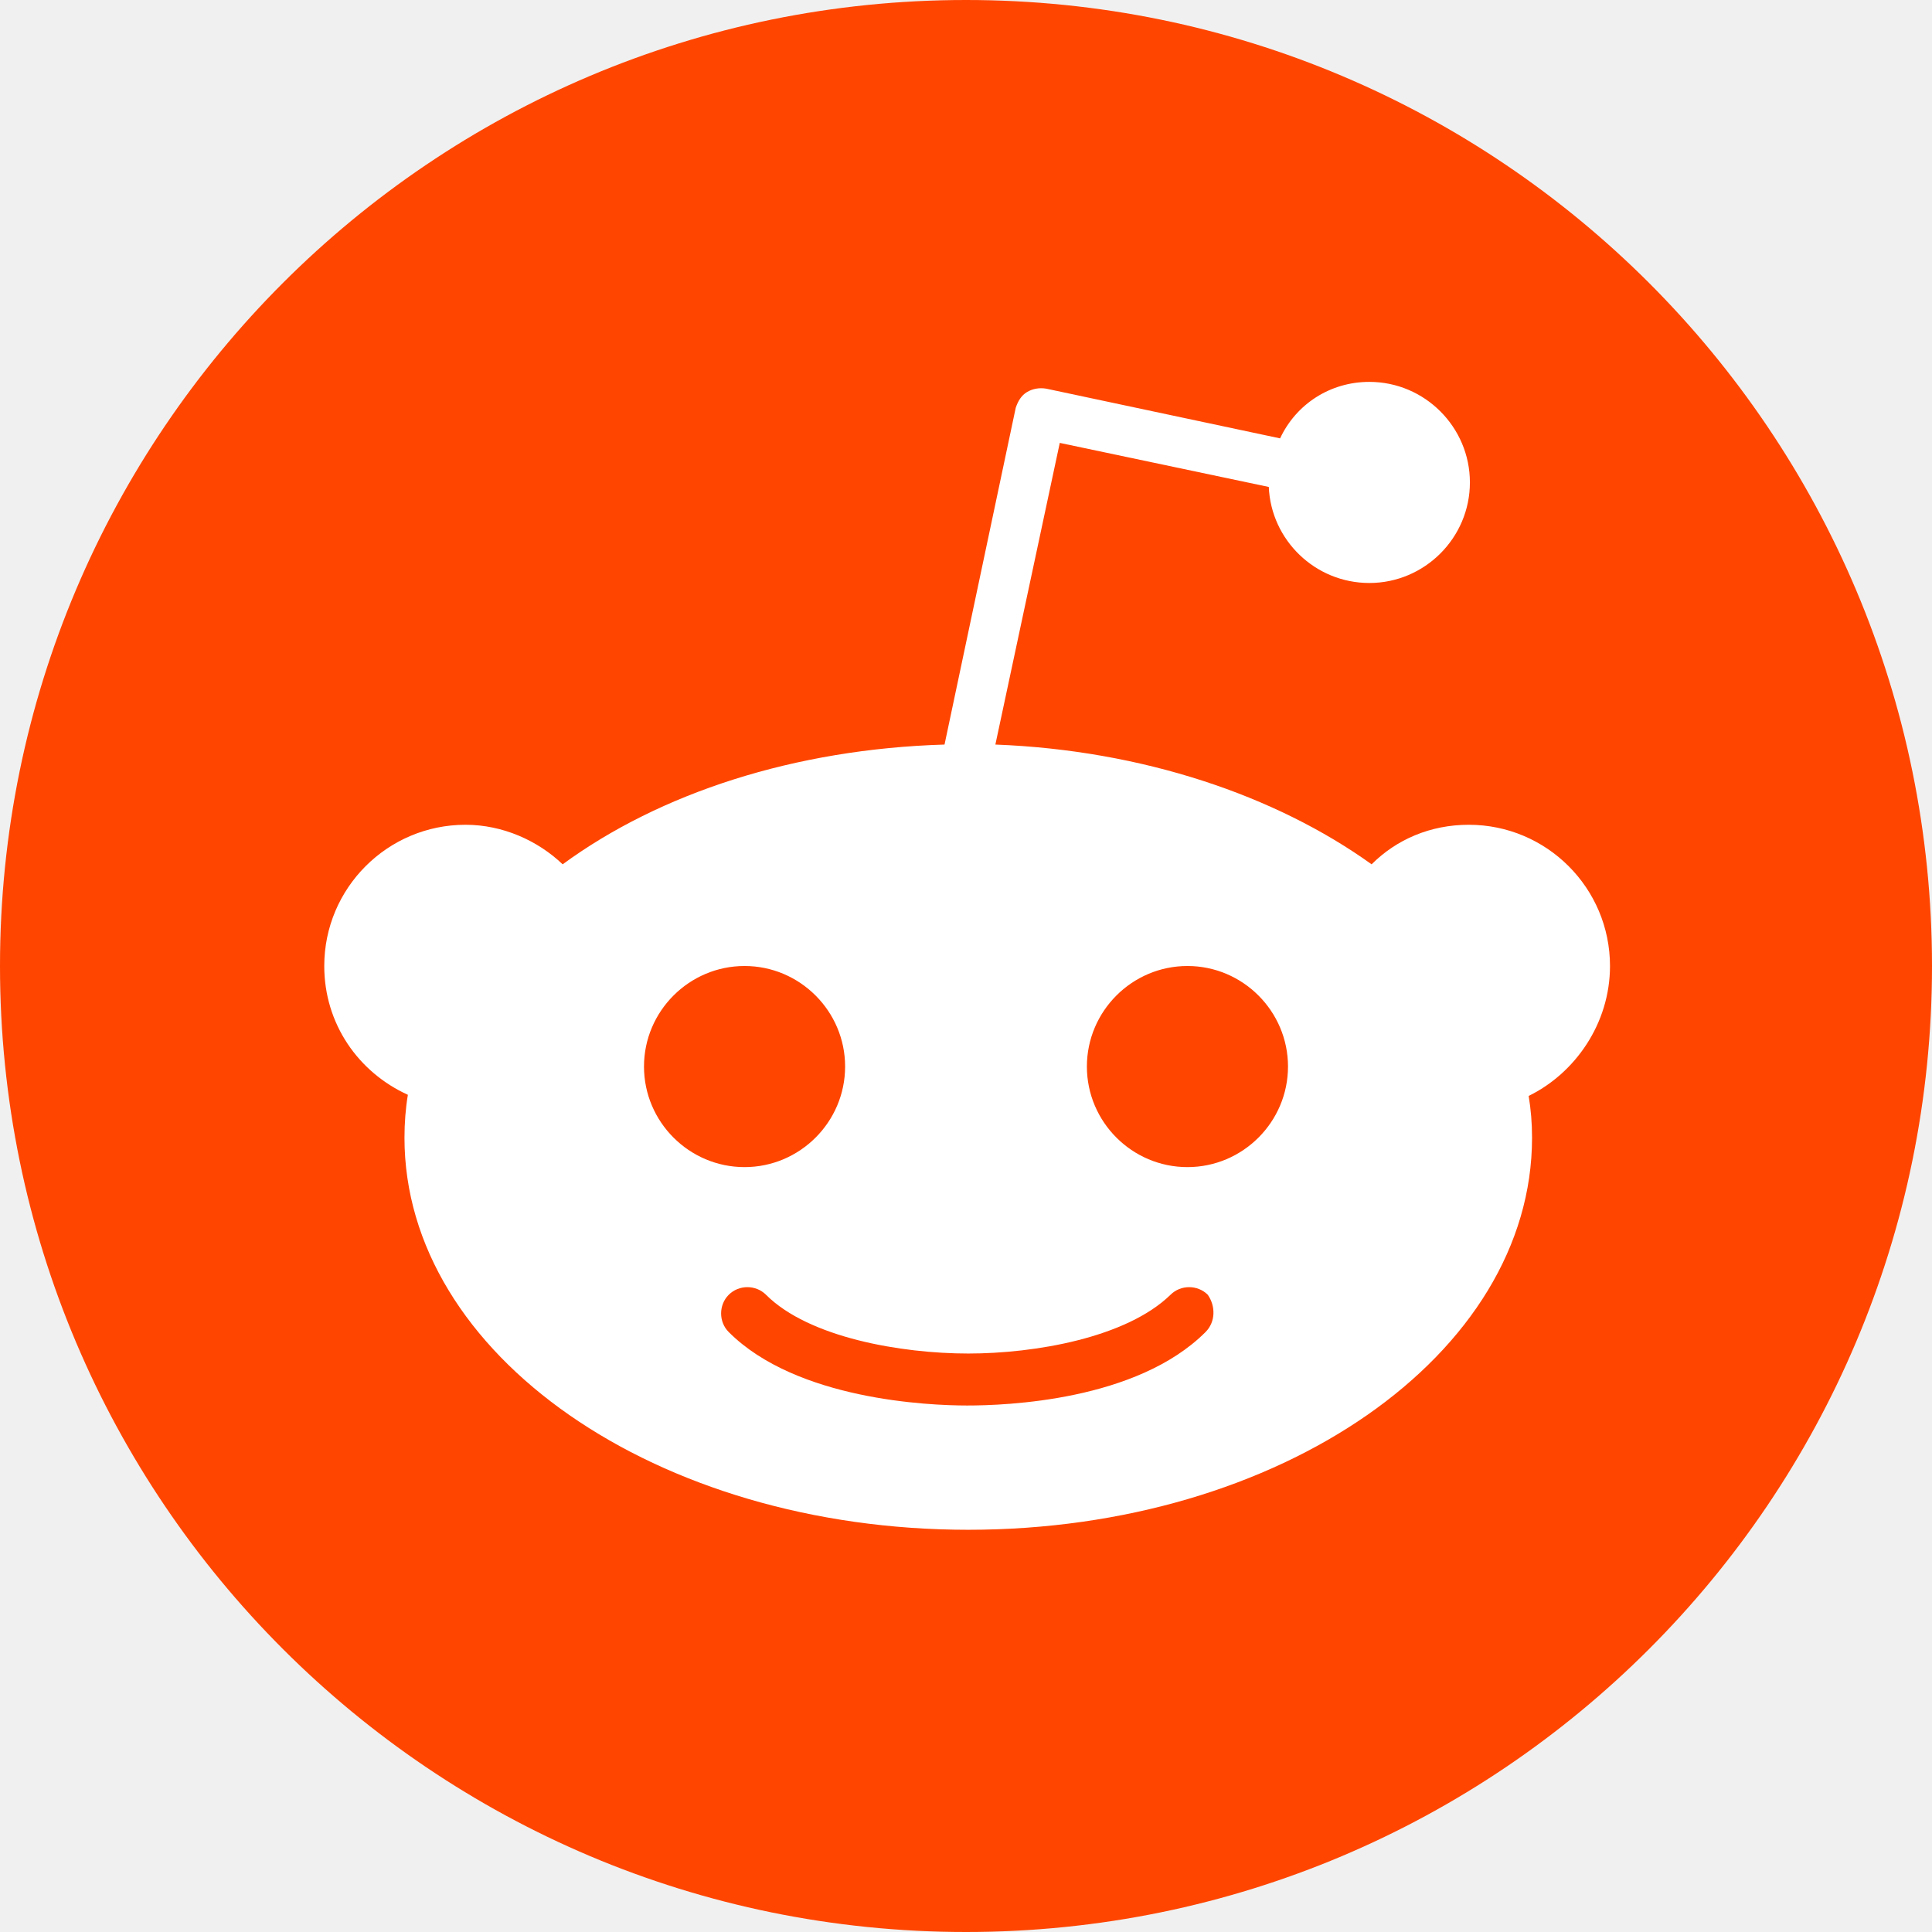
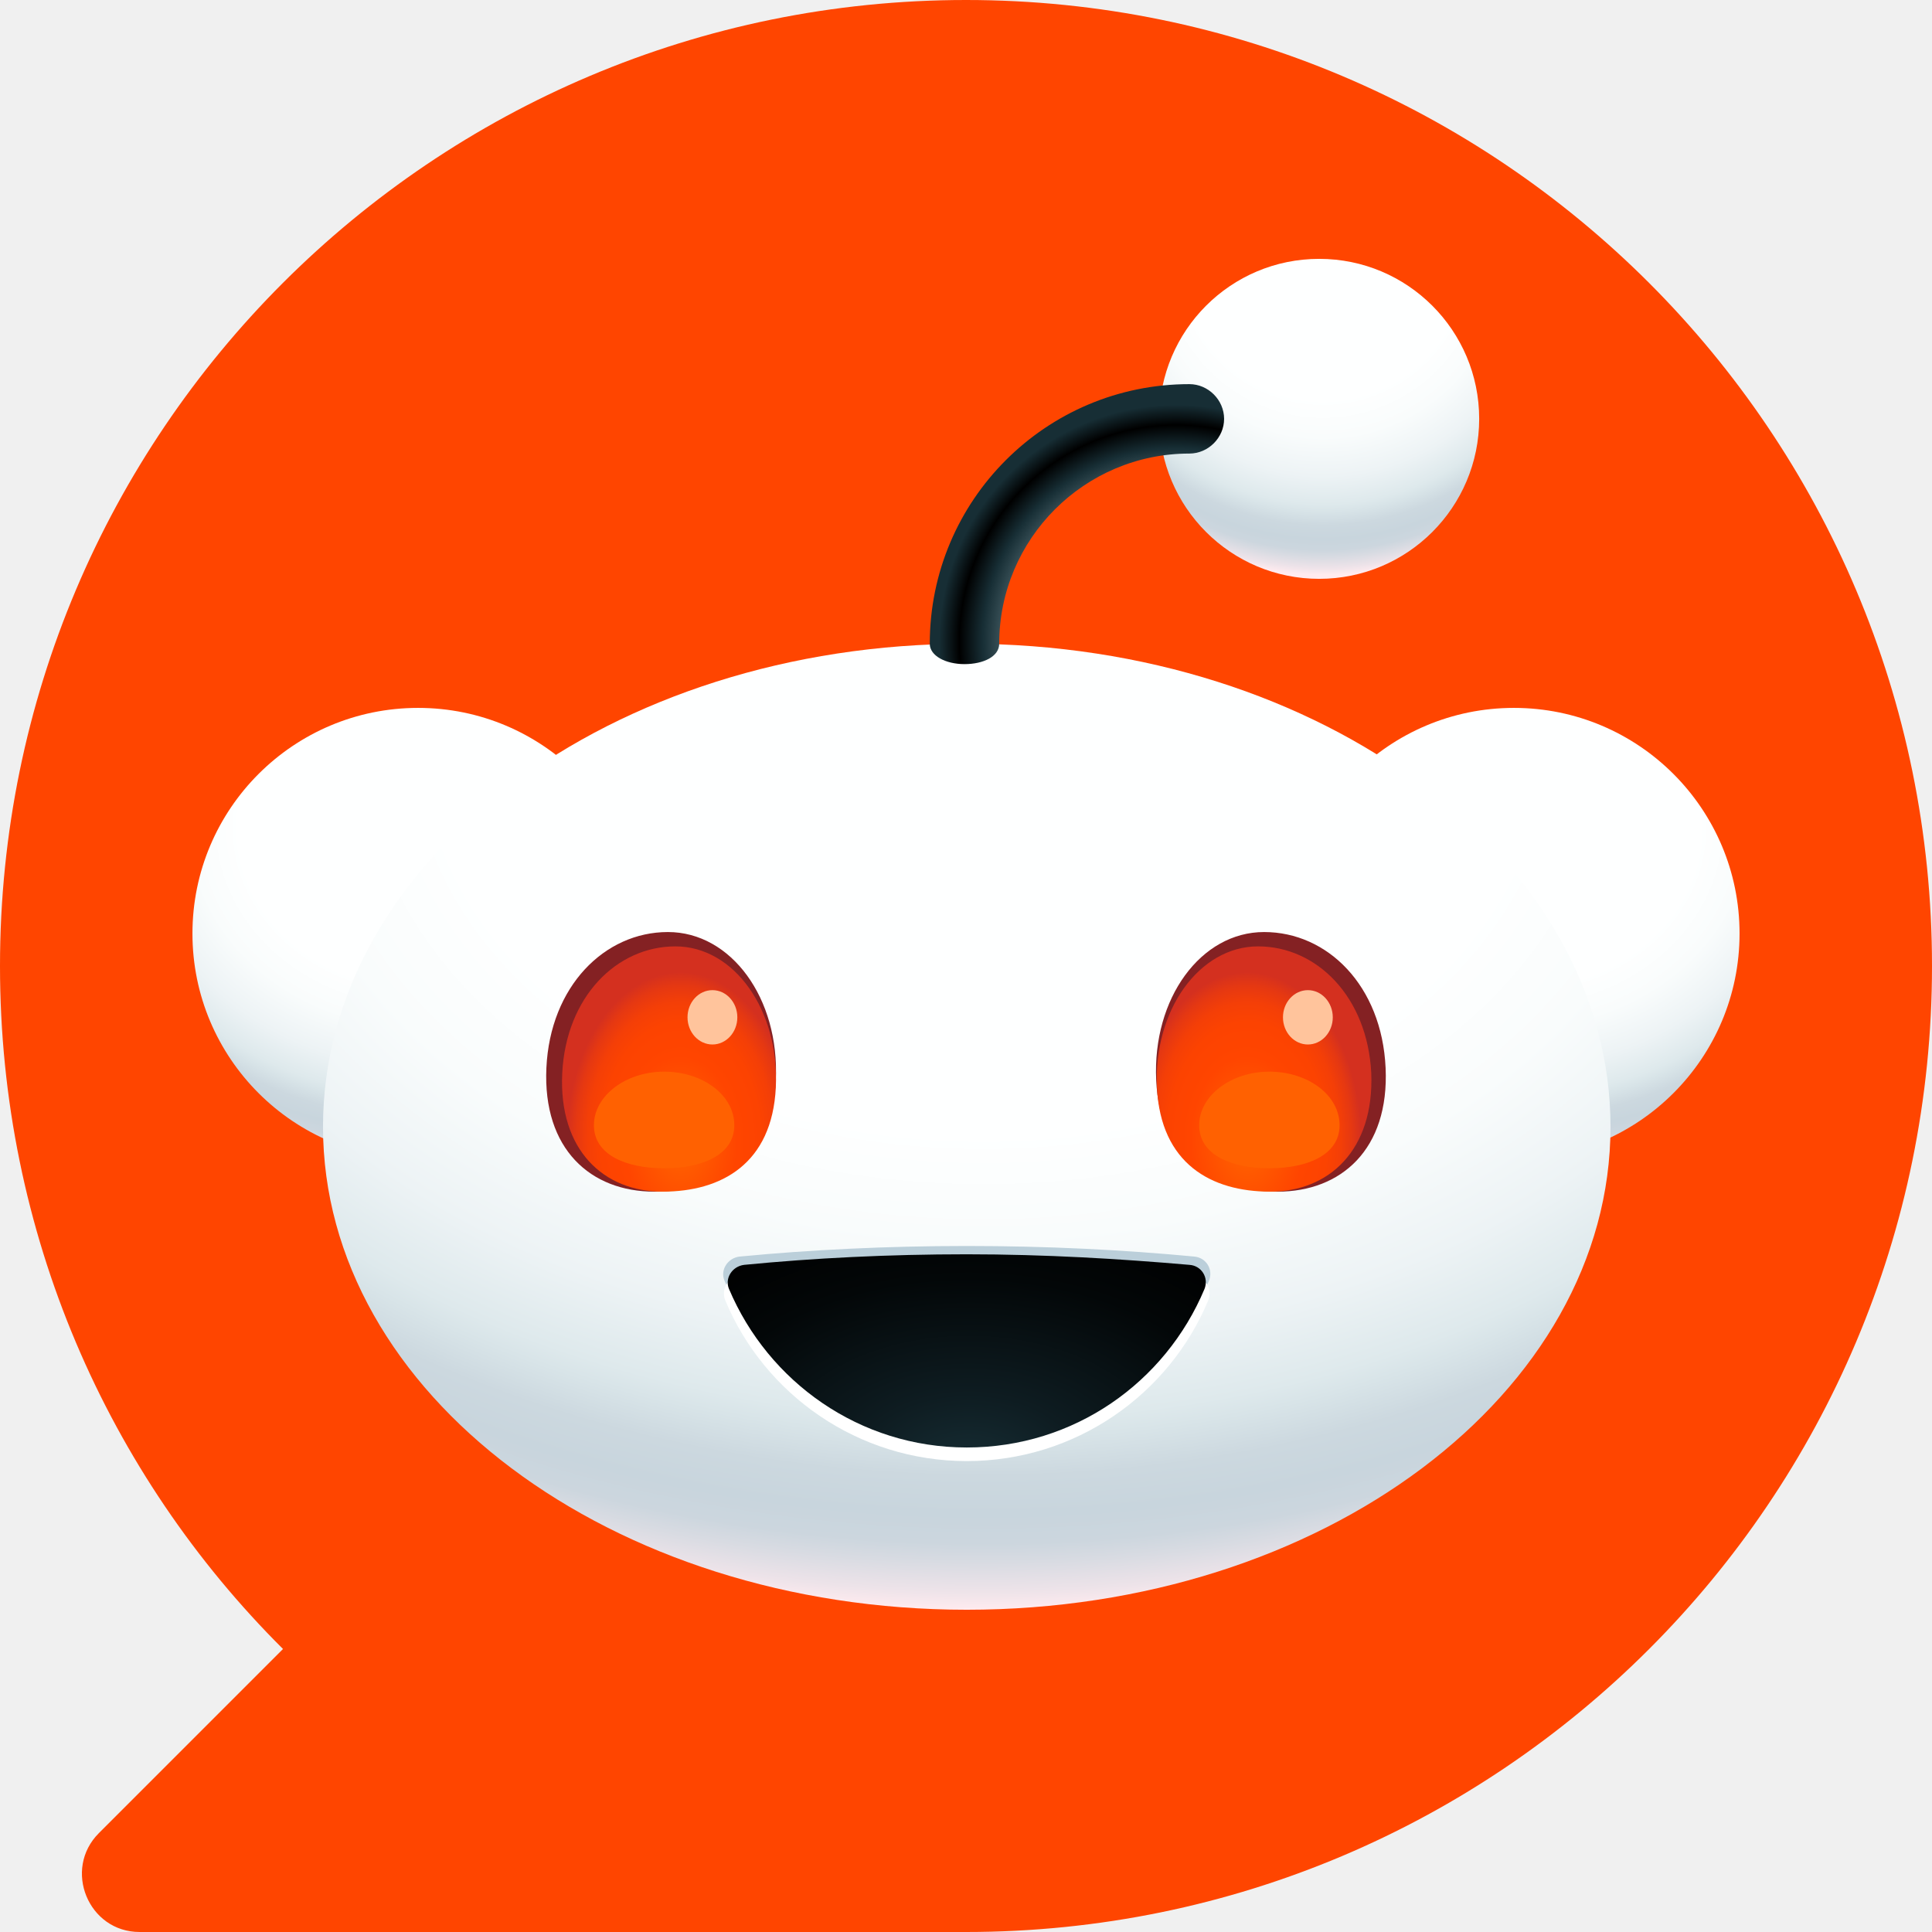
- <svg xmlns="http://www.w3.org/2000/svg" version="1.1" id="Layer_1" x="0px" y="0px" viewBox="0 0 171 171" style="enable-background:new 0 0 171 171;" xml:space="preserve">
+ <svg xmlns="http://www.w3.org/2000/svg" version="1.1" id="Layer_1" x="0px" y="0px" viewBox="0 0 256 256" style="enable-background:new 0 0 256 256;" xml:space="preserve">
  <style type="text/css">
-   .st0{fill:#FF4500;}
- 	.st1{fill:#FFFFFF;}
- 	.st2{display:none;}
- 	.st3{display:inline;fill:none;stroke:#D8D8D8;stroke-width:0.5;stroke-miterlimit:10;}
-  </style>
-   <g id="Artwork">
-     <g>
-       <circle class="st0" cx="85.5" cy="85.5" r="85.5">
-    </circle>
-       <path class="st1" d="M142.5,85.5c0-6.9-5.6-12.5-12.5-12.5c-3.4,0-6.4,1.3-8.6,3.5c-8.5-6.1-20.3-10.1-33.3-10.6l5.7-26.7    l18.5,3.9c0.2,4.7,4.1,8.5,8.9,8.5c4.9,0,8.9-4,8.9-8.9c0-4.9-4-8.9-8.9-8.9c-3.5,0-6.5,2-7.9,5l-20.7-4.4c-0.6-0.1-1.2,0-1.7,0.3    s-0.8,0.8-1,1.4l-6.3,29.8c-13.3,0.4-25.2,4.3-33.8,10.6c-2.2-2.1-5.3-3.5-8.6-3.5c-6.9,0-12.5,5.6-12.5,12.5    c0,5.1,3,9.4,7.4,11.4c-0.2,1.2-0.3,2.5-0.3,3.8c0,19.2,22.3,34.7,49.9,34.7s49.9-15.5,49.9-34.7c0-1.3-0.1-2.5-0.3-3.7    C139.4,95,142.5,90.6,142.5,85.5z M57,94.4c0-4.9,4-8.9,8.9-8.9s8.9,4,8.9,8.9s-4,8.9-8.9,8.9S57,99.3,57,94.4z M106.7,117.9    c-6.1,6.1-17.7,6.5-21.1,6.5c-3.4,0-15.1-0.5-21.1-6.5c-0.9-0.9-0.9-2.4,0-3.3c0.9-0.9,2.4-0.9,3.3,0c3.8,3.8,12,5.2,17.9,5.2    s14-1.4,17.9-5.2c0.9-0.9,2.4-0.9,3.3,0C107.6,115.6,107.6,117,106.7,117.9z M105.1,103.3c-4.9,0-8.9-4-8.9-8.9s4-8.9,8.9-8.9    s8.9,4,8.9,8.9S110,103.3,105.1,103.3z">
-    </path>
-     </g>
-   </g>
-   <g id="Spacing_Guide" class="st2">
-     <rect x="-85.4" y="-85.4" class="st3" width="85.4" height="85.4">
-   </rect>
-     <rect x="-85.4" y="-85.4" class="st3" width="341.8" height="85.4">
-   </rect>
-     <rect x="-85.4" y="170.9" class="st3" width="341.8" height="85.4">
-   </rect>
-     <rect x="-85.4" y="-85.4" class="st3" width="85.4" height="341.8">
-   </rect>
-     <rect x="171" y="-85.4" class="st3" width="85.4" height="341.8">
-   </rect>
+ 	.st0{fill:#FF4500;}
+ 	.st1{fill:url(#SVGID_1_);}
+ 	.st2{fill:url(#SVGID_00000143587662857369923940000013768445963243616390_);}
+ 	.st3{fill:url(#SVGID_00000049923657610354670690000015505824909587812999_);}
+ 	.st4{fill:#842123;}
+ 	.st5{fill:url(#SVGID_00000017509965014435289950000010385374274650224513_);}
+ 	.st6{fill:url(#SVGID_00000150794207758787585400000007442167834910095251_);}
+ 	.st7{fill:#BBCFDA;}
+ 	.st8{fill:#FFFFFF;}
+ 	.st9{fill:url(#SVGID_00000123405508878946926800000007059768908544304044_);}
+ 	.st10{fill:url(#SVGID_00000097495304247950925070000004198053296767481484_);}
+ 	.st11{fill:url(#SVGID_00000000225171639171053760000003181848172219113636_);}
+ 	.st12{fill:#FF6101;}
+ 	.st13{fill:#FFC49C;}
+ </style>
+   <path class="st0" d="M128,0L128,0C57.3,0,0,57.3,0,128l0,0c0,35.4,14.3,67.4,37.5,90.5l-24.4,24.4c-4.8,4.8-1.4,13.1,5.4,13.1H128  l0,0c70.7,0,128-57.3,128-128l0,0C256,57.3,198.7,0,128,0z" />
+   <g>
+     <radialGradient id="SVGID_1_" cx="981.025" cy="1.811" r="127.45" fx="981.025" fy="-7.319" gradientTransform="matrix(0.47 0 0 -0.41 -260.07 108.3)" gradientUnits="userSpaceOnUse">
+       <stop offset="0" style="stop-color:#FEFFFF" />
+       <stop offset="0.4" style="stop-color:#FEFFFF" />
+       <stop offset="0.51" style="stop-color:#F9FCFC" />
+       <stop offset="0.62" style="stop-color:#EDF3F5" />
+       <stop offset="0.7" style="stop-color:#DEE9EC" />
+       <stop offset="0.72" style="stop-color:#D8E4E8" />
+       <stop offset="0.76" style="stop-color:#CCD8DF" />
+       <stop offset="0.8" style="stop-color:#C8D5DD" />
+       <stop offset="0.83" style="stop-color:#CCD6DE" />
+       <stop offset="0.85" style="stop-color:#D8DBE2" />
+       <stop offset="0.88" style="stop-color:#EDE3E9" />
+       <stop offset="0.9" style="stop-color:#FFEBEF" />
+     </radialGradient>
+     <circle class="st1" cx="200.6" cy="123.7" r="29.9" />
+     <radialGradient id="SVGID_00000036246770641878814990000005919777119678409602_" cx="672.259" cy="1.811" r="127.45" fx="672.259" fy="-7.319" gradientTransform="matrix(0.47 0 0 -0.41 -260.07 108.3)" gradientUnits="userSpaceOnUse">
+       <stop offset="0" style="stop-color:#FEFFFF" />
+       <stop offset="0.4" style="stop-color:#FEFFFF" />
+       <stop offset="0.51" style="stop-color:#F9FCFC" />
+       <stop offset="0.62" style="stop-color:#EDF3F5" />
+       <stop offset="0.7" style="stop-color:#DEE9EC" />
+       <stop offset="0.72" style="stop-color:#D8E4E8" />
+       <stop offset="0.76" style="stop-color:#CCD8DF" />
+       <stop offset="0.8" style="stop-color:#C8D5DD" />
+       <stop offset="0.83" style="stop-color:#CCD6DE" />
+       <stop offset="0.85" style="stop-color:#D8DBE2" />
+       <stop offset="0.88" style="stop-color:#EDE3E9" />
+       <stop offset="0.9" style="stop-color:#FFEBEF" />
+     </radialGradient>
+     <circle style="fill:url(#SVGID_00000036246770641878814990000005919777119678409602_);" cx="55.4" cy="123.7" r="29.9" />
+     <radialGradient id="SVGID_00000018938084004212545110000003812637463316940965_" cx="830.675" cy="-224.685" r="384.44" gradientTransform="matrix(0.47 0 0 -0.33 -260.07 25.03)" gradientUnits="userSpaceOnUse">
+       <stop offset="0" style="stop-color:#FEFFFF" />
+       <stop offset="0.4" style="stop-color:#FEFFFF" />
+       <stop offset="0.51" style="stop-color:#F9FCFC" />
+       <stop offset="0.62" style="stop-color:#EDF3F5" />
+       <stop offset="0.7" style="stop-color:#DEE9EC" />
+       <stop offset="0.72" style="stop-color:#D8E4E8" />
+       <stop offset="0.76" style="stop-color:#CCD8DF" />
+       <stop offset="0.8" style="stop-color:#C8D5DD" />
+       <stop offset="0.83" style="stop-color:#CCD6DE" />
+       <stop offset="0.85" style="stop-color:#D8DBE2" />
+       <stop offset="0.88" style="stop-color:#EDE3E9" />
+       <stop offset="0.9" style="stop-color:#FFEBEF" />
+     </radialGradient>
+     <ellipse style="fill:url(#SVGID_00000018938084004212545110000003812637463316940965_);" cx="128.1" cy="149.3" rx="85.3" ry="64" />
+     <path class="st4" d="M102.8,143.1c-0.5,10.8-7.7,14.8-16.1,14.8s-14.8-5.6-14.3-16.4s7.7-18,16.1-18S103.3,132.3,102.8,143.1z" />
+     <path class="st4" d="M183.6,141.5c0.5,10.8-5.9,16.4-14.3,16.4s-15.6-3.9-16.1-14.8c-0.5-10.8,5.9-19.6,14.3-19.6   S183.1,130.6,183.6,141.5L183.6,141.5z" />
+     <radialGradient id="SVGID_00000100358442326342623590000001008359023910400391_" cx="-2957.255" cy="173.422" r="32.12" gradientTransform="matrix(-0.47 0 0 0.69 -1224.63 31.31)" gradientUnits="userSpaceOnUse">
+       <stop offset="0" style="stop-color:#FF6600" />
+       <stop offset="0.5" style="stop-color:#FF4500" />
+       <stop offset="0.7" style="stop-color:#FC4301" />
+       <stop offset="0.82" style="stop-color:#F43F07" />
+       <stop offset="0.92" style="stop-color:#E53812" />
+       <stop offset="1" style="stop-color:#D4301F" />
+     </radialGradient>
+     <path style="fill:url(#SVGID_00000100358442326342623590000001008359023910400391_);" d="M153.3,144.1c0.5,10.1,7.2,13.8,15,13.8   s13.8-5.5,13.4-15.7c-0.5-10.1-7.2-16.8-15-16.8S152.8,133.9,153.3,144.1z" />
+     <radialGradient id="SVGID_00000101795553196247918750000016558665307898727865_" cx="745.235" cy="173.422" r="32.12" gradientTransform="matrix(0.47 0 0 0.69 -260.07 31.31)" gradientUnits="userSpaceOnUse">
+       <stop offset="0" style="stop-color:#FF6600" />
+       <stop offset="0.5" style="stop-color:#FF4500" />
+       <stop offset="0.7" style="stop-color:#FC4301" />
+       <stop offset="0.82" style="stop-color:#F43F07" />
+       <stop offset="0.92" style="stop-color:#E53812" />
+       <stop offset="1" style="stop-color:#D4301F" />
+     </radialGradient>
+     <path style="fill:url(#SVGID_00000101795553196247918750000016558665307898727865_);" d="M102.8,144.1c-0.5,10.1-7.2,13.8-15,13.8   s-13.8-5.5-13.3-15.7c0.5-10.1,7.2-16.8,15-16.8S103.3,133.9,102.8,144.1z" />
+     <path class="st7" d="M128.1,165.1c-10.6,0-20.7,0.5-30.1,1.4c-1.6,0.2-2.6,1.8-2,3.2c5.2,12.3,17.6,21,32.1,21s26.8-8.6,32.1-21   c0.6-1.5-0.4-3.1-2-3.2C148.8,165.6,138.7,165.1,128.1,165.1z" />
+     <path class="st8" d="M128.1,167.5c-10.6,0-20.7,0.5-30,1.5c-1.6,0.2-2.6,1.8-2,3.3c5.2,12.5,17.6,21.3,32,21.3s26.8-8.8,32-21.3   c0.6-1.5-0.4-3.1-2-3.3C148.7,168,138.6,167.5,128.1,167.5L128.1,167.5z" />
+     <radialGradient id="SVGID_00000129915728043071345700000001618660102739666578_" cx="826.465" cy="-508.476" r="113.26" gradientTransform="matrix(0.47 0 0 -0.31 -260.07 37.28)" gradientUnits="userSpaceOnUse">
+       <stop offset="0" style="stop-color:#172E35" />
+       <stop offset="0.29" style="stop-color:#0E1C21" />
+       <stop offset="0.73" style="stop-color:#030708" />
+       <stop offset="1" style="stop-color:#000000" />
+     </radialGradient>
+     <path style="fill:url(#SVGID_00000129915728043071345700000001618660102739666578_);" d="M128.1,166.2c-10.4,0-20.3,0.5-29.5,1.4   c-1.6,0.2-2.6,1.8-2,3.2c5.2,12.3,17.3,21,31.5,21s26.3-8.6,31.5-21c0.6-1.5-0.4-3.1-2-3.2C148.4,166.8,138.5,166.2,128.1,166.2z" />
+     <radialGradient id="SVGID_00000132773094689987568360000004811110407827195799_" cx="926.345" cy="277.902" r="99.42" gradientTransform="matrix(0.47 0 0 -0.47 -260.07 164.72)" gradientUnits="userSpaceOnUse">
+       <stop offset="0" style="stop-color:#FEFFFF" />
+       <stop offset="0.4" style="stop-color:#FEFFFF" />
+       <stop offset="0.51" style="stop-color:#F9FCFC" />
+       <stop offset="0.62" style="stop-color:#EDF3F5" />
+       <stop offset="0.7" style="stop-color:#DEE9EC" />
+       <stop offset="0.72" style="stop-color:#D8E4E8" />
+       <stop offset="0.76" style="stop-color:#CCD8DF" />
+       <stop offset="0.8" style="stop-color:#C8D5DD" />
+       <stop offset="0.83" style="stop-color:#CCD6DE" />
+       <stop offset="0.85" style="stop-color:#D8DBE2" />
+       <stop offset="0.88" style="stop-color:#EDE3E9" />
+       <stop offset="0.9" style="stop-color:#FFEBEF" />
+     </radialGradient>
+     <circle style="fill:url(#SVGID_00000132773094689987568360000004811110407827195799_);" cx="174.8" cy="55.5" r="21.2" />
+     <radialGradient id="SVGID_00000093173154653334829310000007940785063173693333_" cx="884.915" cy="177.562" r="81.49" gradientTransform="matrix(0.47 0 0 -0.47 -260.07 168.5)" gradientUnits="userSpaceOnUse">
+       <stop offset="0.48" style="stop-color:#7A9299" />
+       <stop offset="0.67" style="stop-color:#172E35" />
+       <stop offset="0.75" style="stop-color:#000000" />
+       <stop offset="0.82" style="stop-color:#172E35" />
+     </radialGradient>
+     <path style="fill:url(#SVGID_00000093173154653334829310000007940785063173693333_);" d="M127.8,88c-2.5,0-4.6-1.1-4.6-2.7   c0-19,15.4-34.4,34.4-34.4c2.5,0,4.6,2.1,4.6,4.6s-2.1,4.6-4.6,4.6c-13.9,0-25.2,11.3-25.2,25.2C132.4,87,130.3,88,127.8,88z" />
+     <path class="st12" d="M97.3,149.1c0,3.9-4.2,5.7-9.3,5.7s-9.3-1.8-9.3-5.7s4.2-7.1,9.3-7.1S97.3,145.1,97.3,149.1z" />
+     <path class="st12" d="M177.5,149.1c0,3.9-4.2,5.7-9.3,5.7s-9.3-1.8-9.3-5.7s4.2-7.1,9.3-7.1S177.5,145.1,177.5,149.1z" />
+     <ellipse class="st13" cx="94.4" cy="134.8" rx="3.3" ry="3.6" />
+     <ellipse class="st13" cx="173.3" cy="134.8" rx="3.3" ry="3.6" />
  </g>
</svg>
